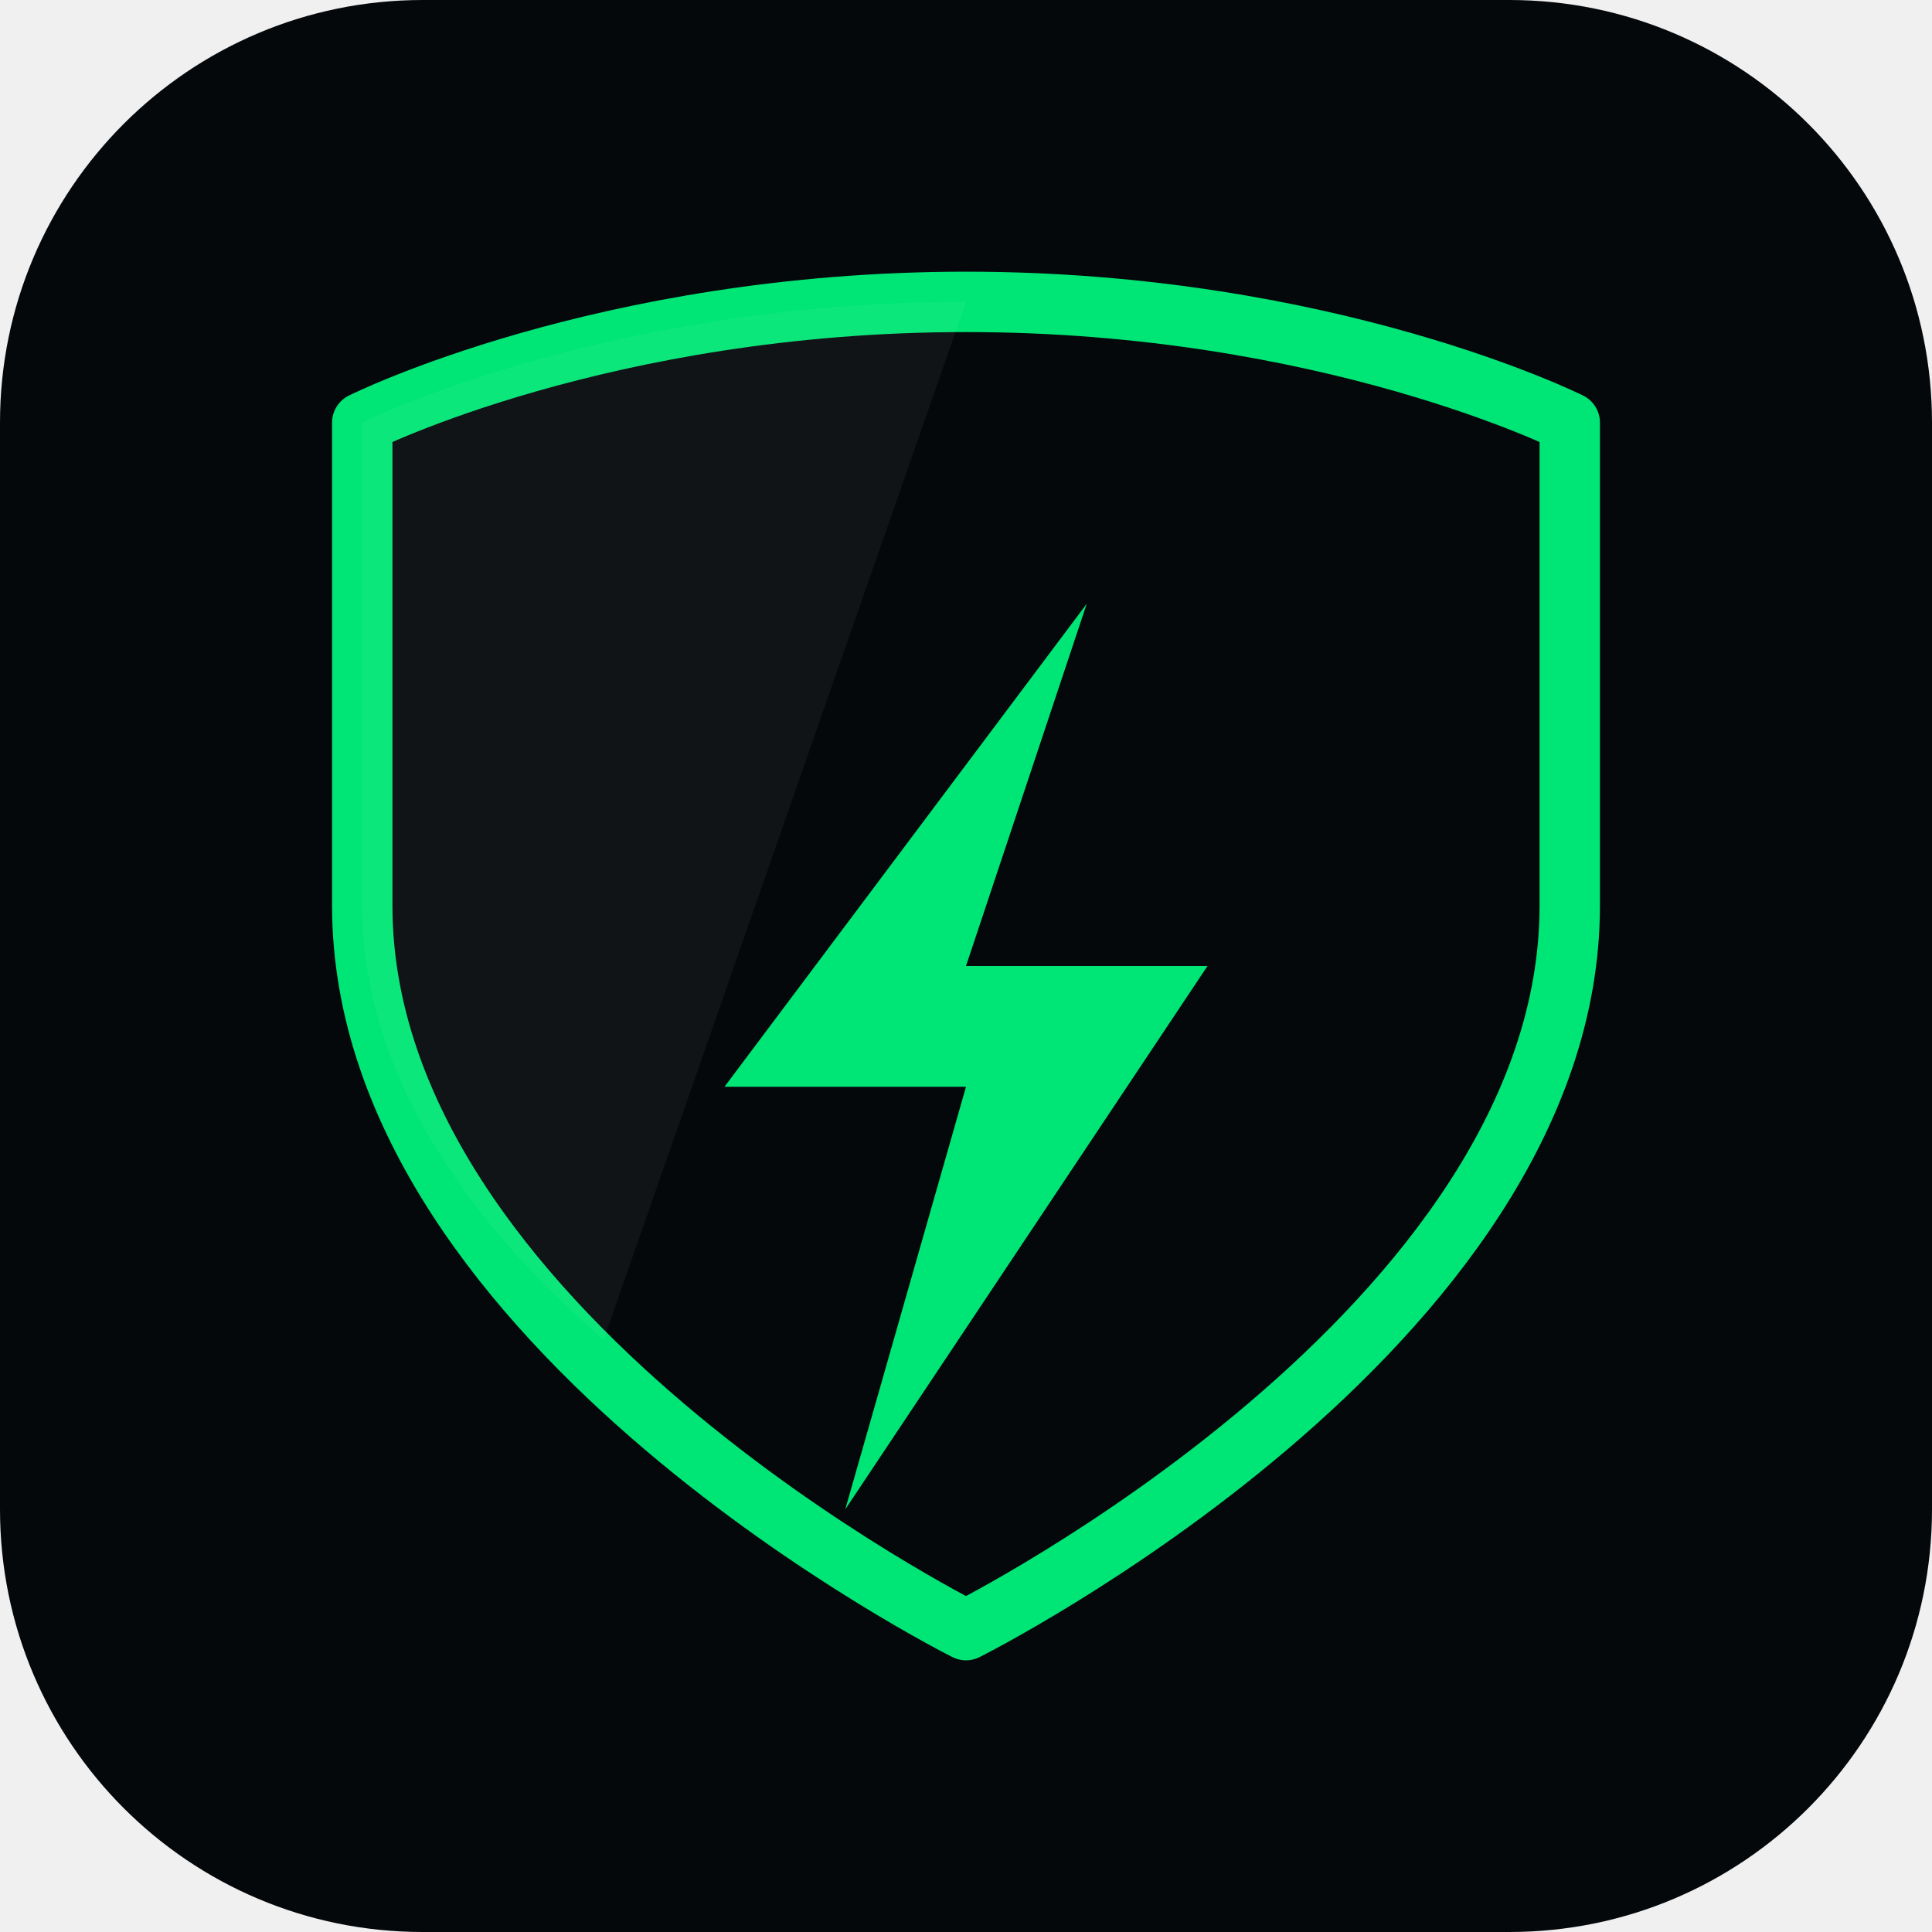
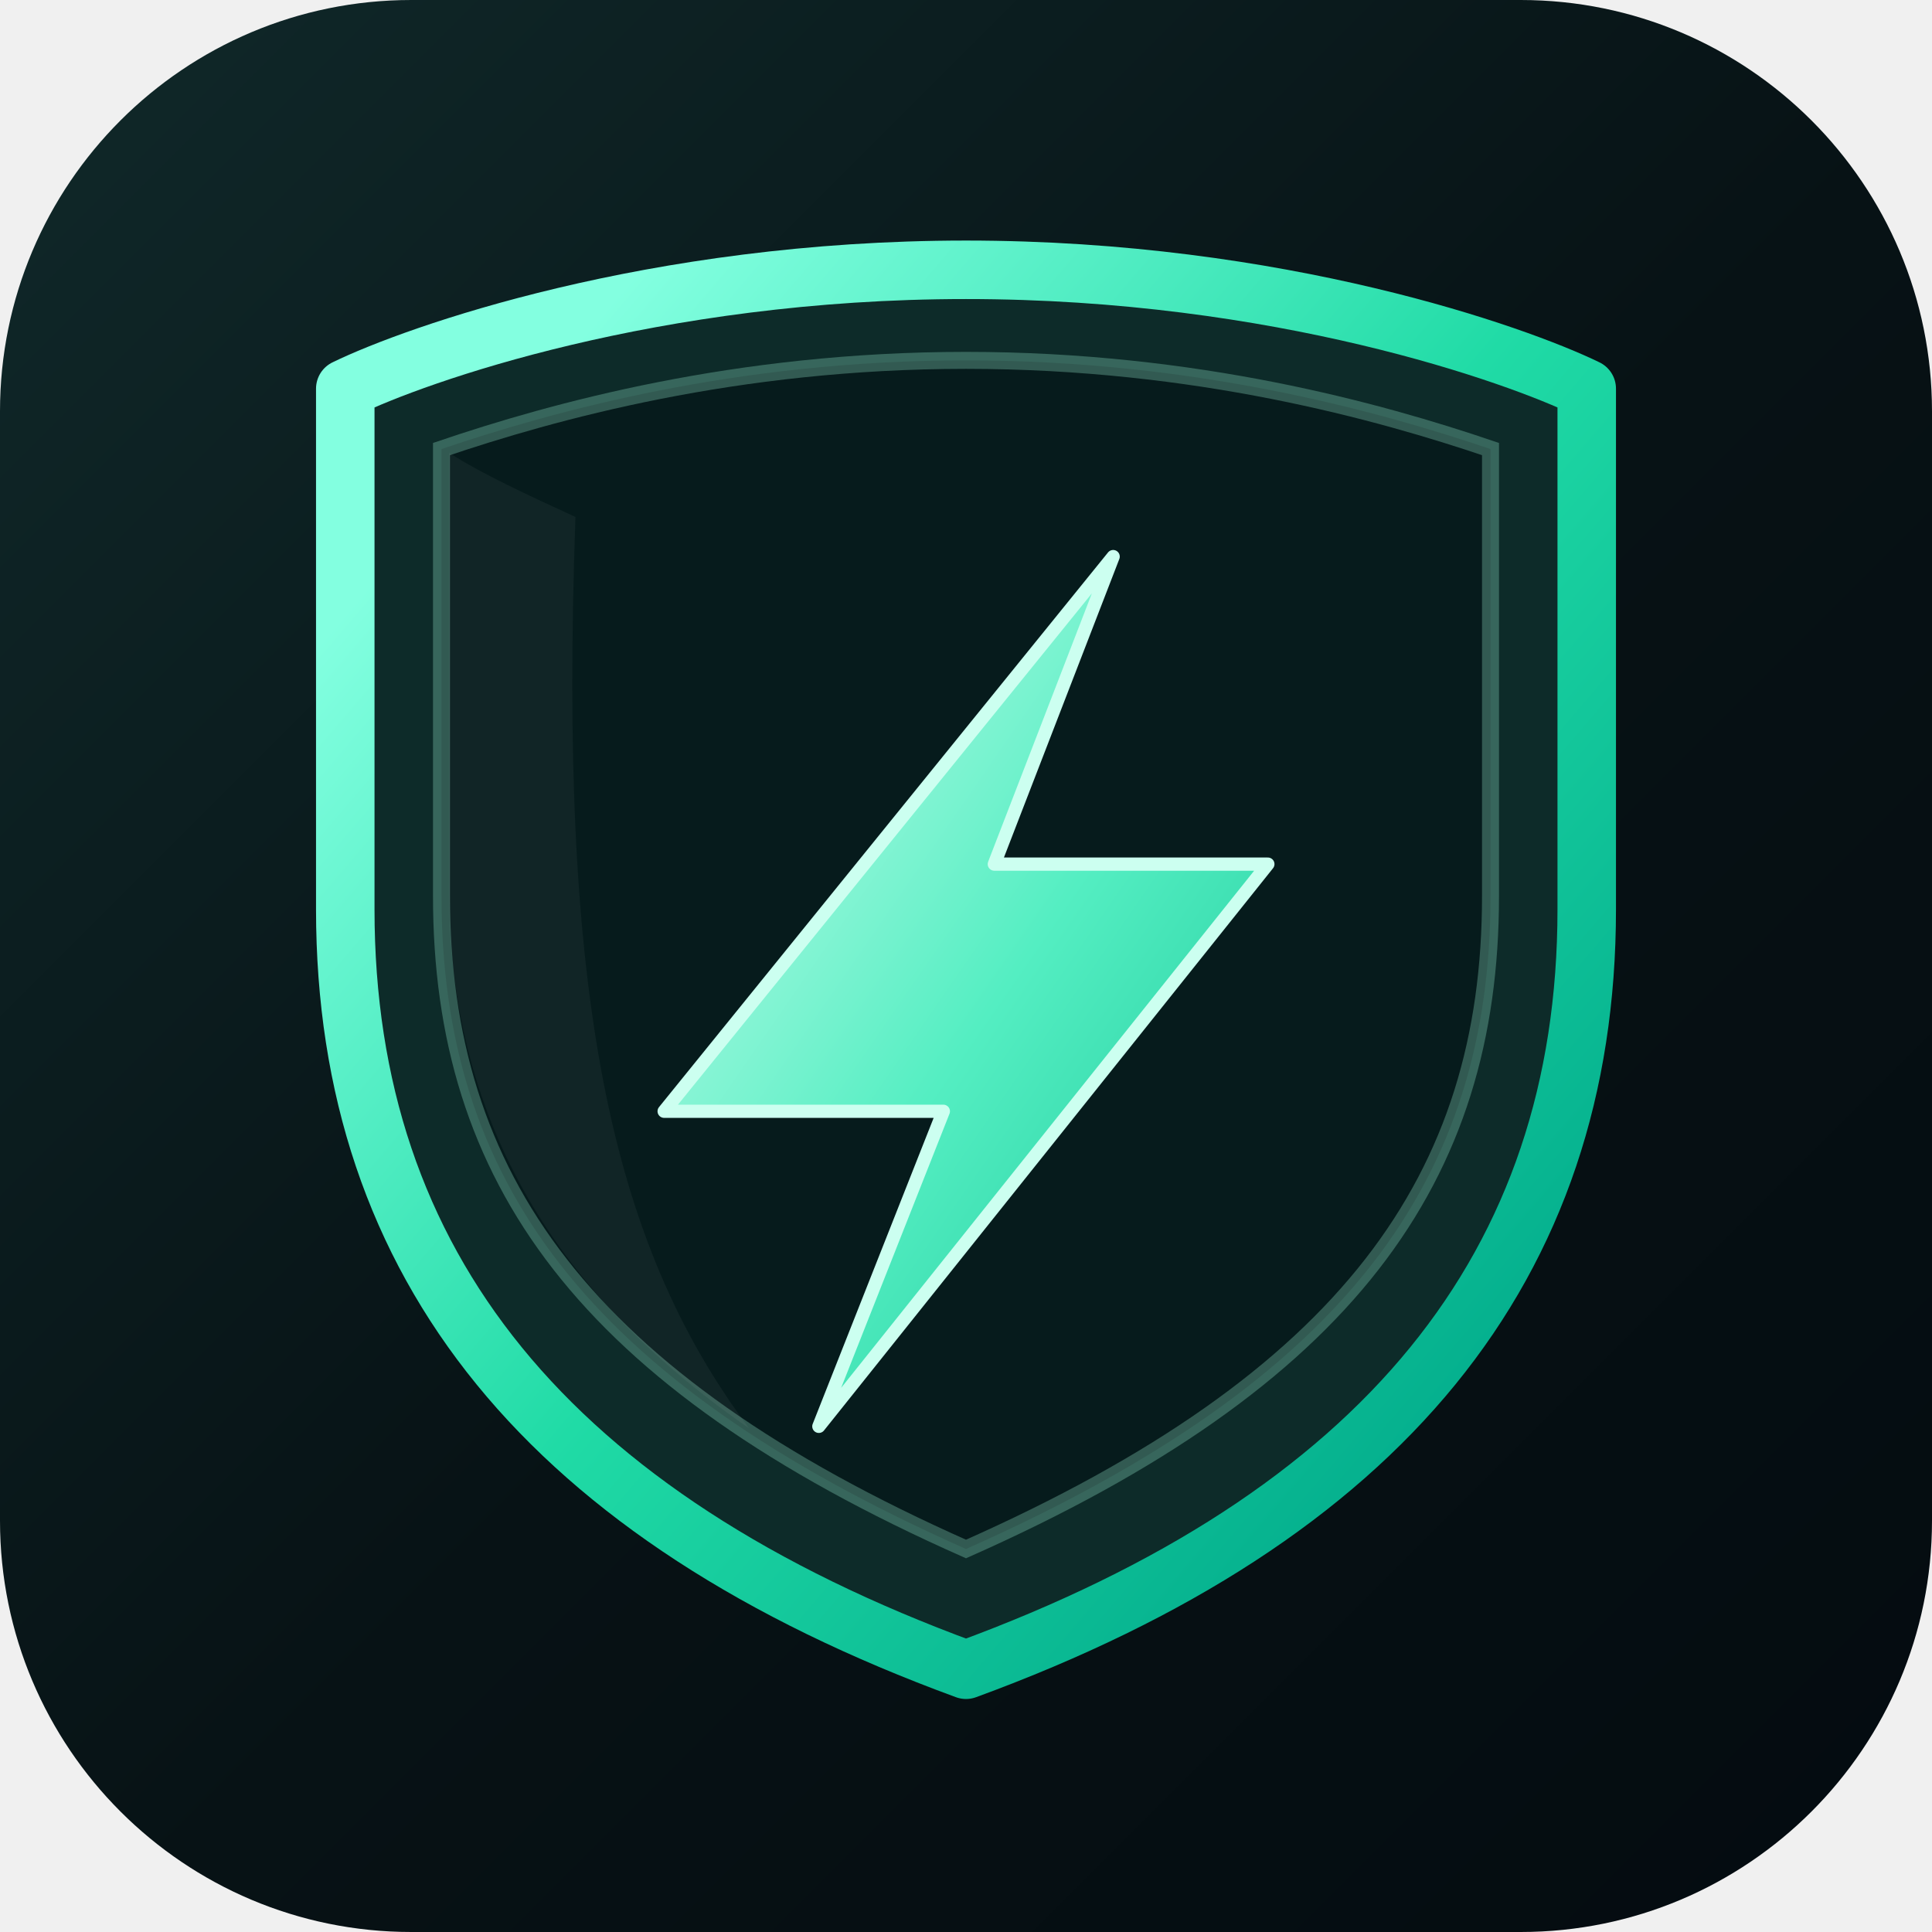
- <svg xmlns="http://www.w3.org/2000/svg" viewBox="0 0 1024 1024" width="1024" height="1024">
-   <rect width="1024" height="1024" fill="#05080b" rx="224" />
-   <path d="M512 160 C320 160 192 224 192 224 L192 480 C192 704 512 864 512 864 C512 864 832 704 832 480 L832 224 C832 224 704 160 512 160 Z" fill="none" stroke="#00e676" stroke-width="32" stroke-linejoin="round" />
-   <path d="M576 320 L384 576 H512 L448 800 L640 512 H512 L576 320 Z" fill="#00e676" />
-   <path d="M512 160 C320 160 192 224 192 224 L192 480 C192 570 250 650 320 710 Z" fill="#ffffff" fill-opacity="0.05" />
+ <svg xmlns="http://www.w3.org/2000/svg" viewBox="0 0 1024 1024" role="img" aria-label="Nivra">
+   <defs>
+     <linearGradient id="canvas" x1="0" y1="0" x2="1" y2="1">
+       <stop stop-color="#10292a" />
+       <stop offset=".53" stop-color="#071215" />
+       <stop offset="1" stop-color="#040b10" />
+     </linearGradient>
+     <linearGradient id="mint" x1=".12" y1=".12" x2=".92" y2=".9">
+       <stop stop-color="#83ffe0" />
+       <stop offset=".48" stop-color="#20dba6" />
+       <stop offset="1" stop-color="#00a98a" />
+     </linearGradient>
+     <linearGradient id="bolt" x1="0" y1="0" x2="1" y2="1">
+       <stop stop-color="#d7fff2" />
+       <stop offset=".53" stop-color="#54eec2" />
+       <stop offset="1" stop-color="#13c494" />
+     </linearGradient>
+   </defs>
+   <rect x="0" y="0" width="1024" height="1024" rx="218" fill="url(#canvas)" />
+   <path d="M512 143c-166 0-292 45-329 63v276c0 189 108 322 329 403 221-81 329-214 329-403V206c-37-18-163-63-329-63Z" fill="#0d2b29" stroke="url(#mint)" stroke-width="31" stroke-linejoin="round" />
+   <path d="M512 191c-122 0-219 27-278 47v237c0 149 75 256 278 346 203-90 278-197 278-346V238c-59-20-156-47-278-47Z" fill="#061b1c" stroke="#a4ffdf" stroke-opacity=".28" stroke-width="9" />
+   <path d="m590 295-238 294h148l-66 167 238-298H527l63-163Z" fill="url(#bolt)" stroke="#ccfff0" stroke-width="7" stroke-linejoin="round" />
+   <path d="M238 240v232c0 117 52 211 159 285-74-99-101-229-92-483-26-12-48-22-67-34Z" fill="#fff" opacity=".045" />
</svg>
